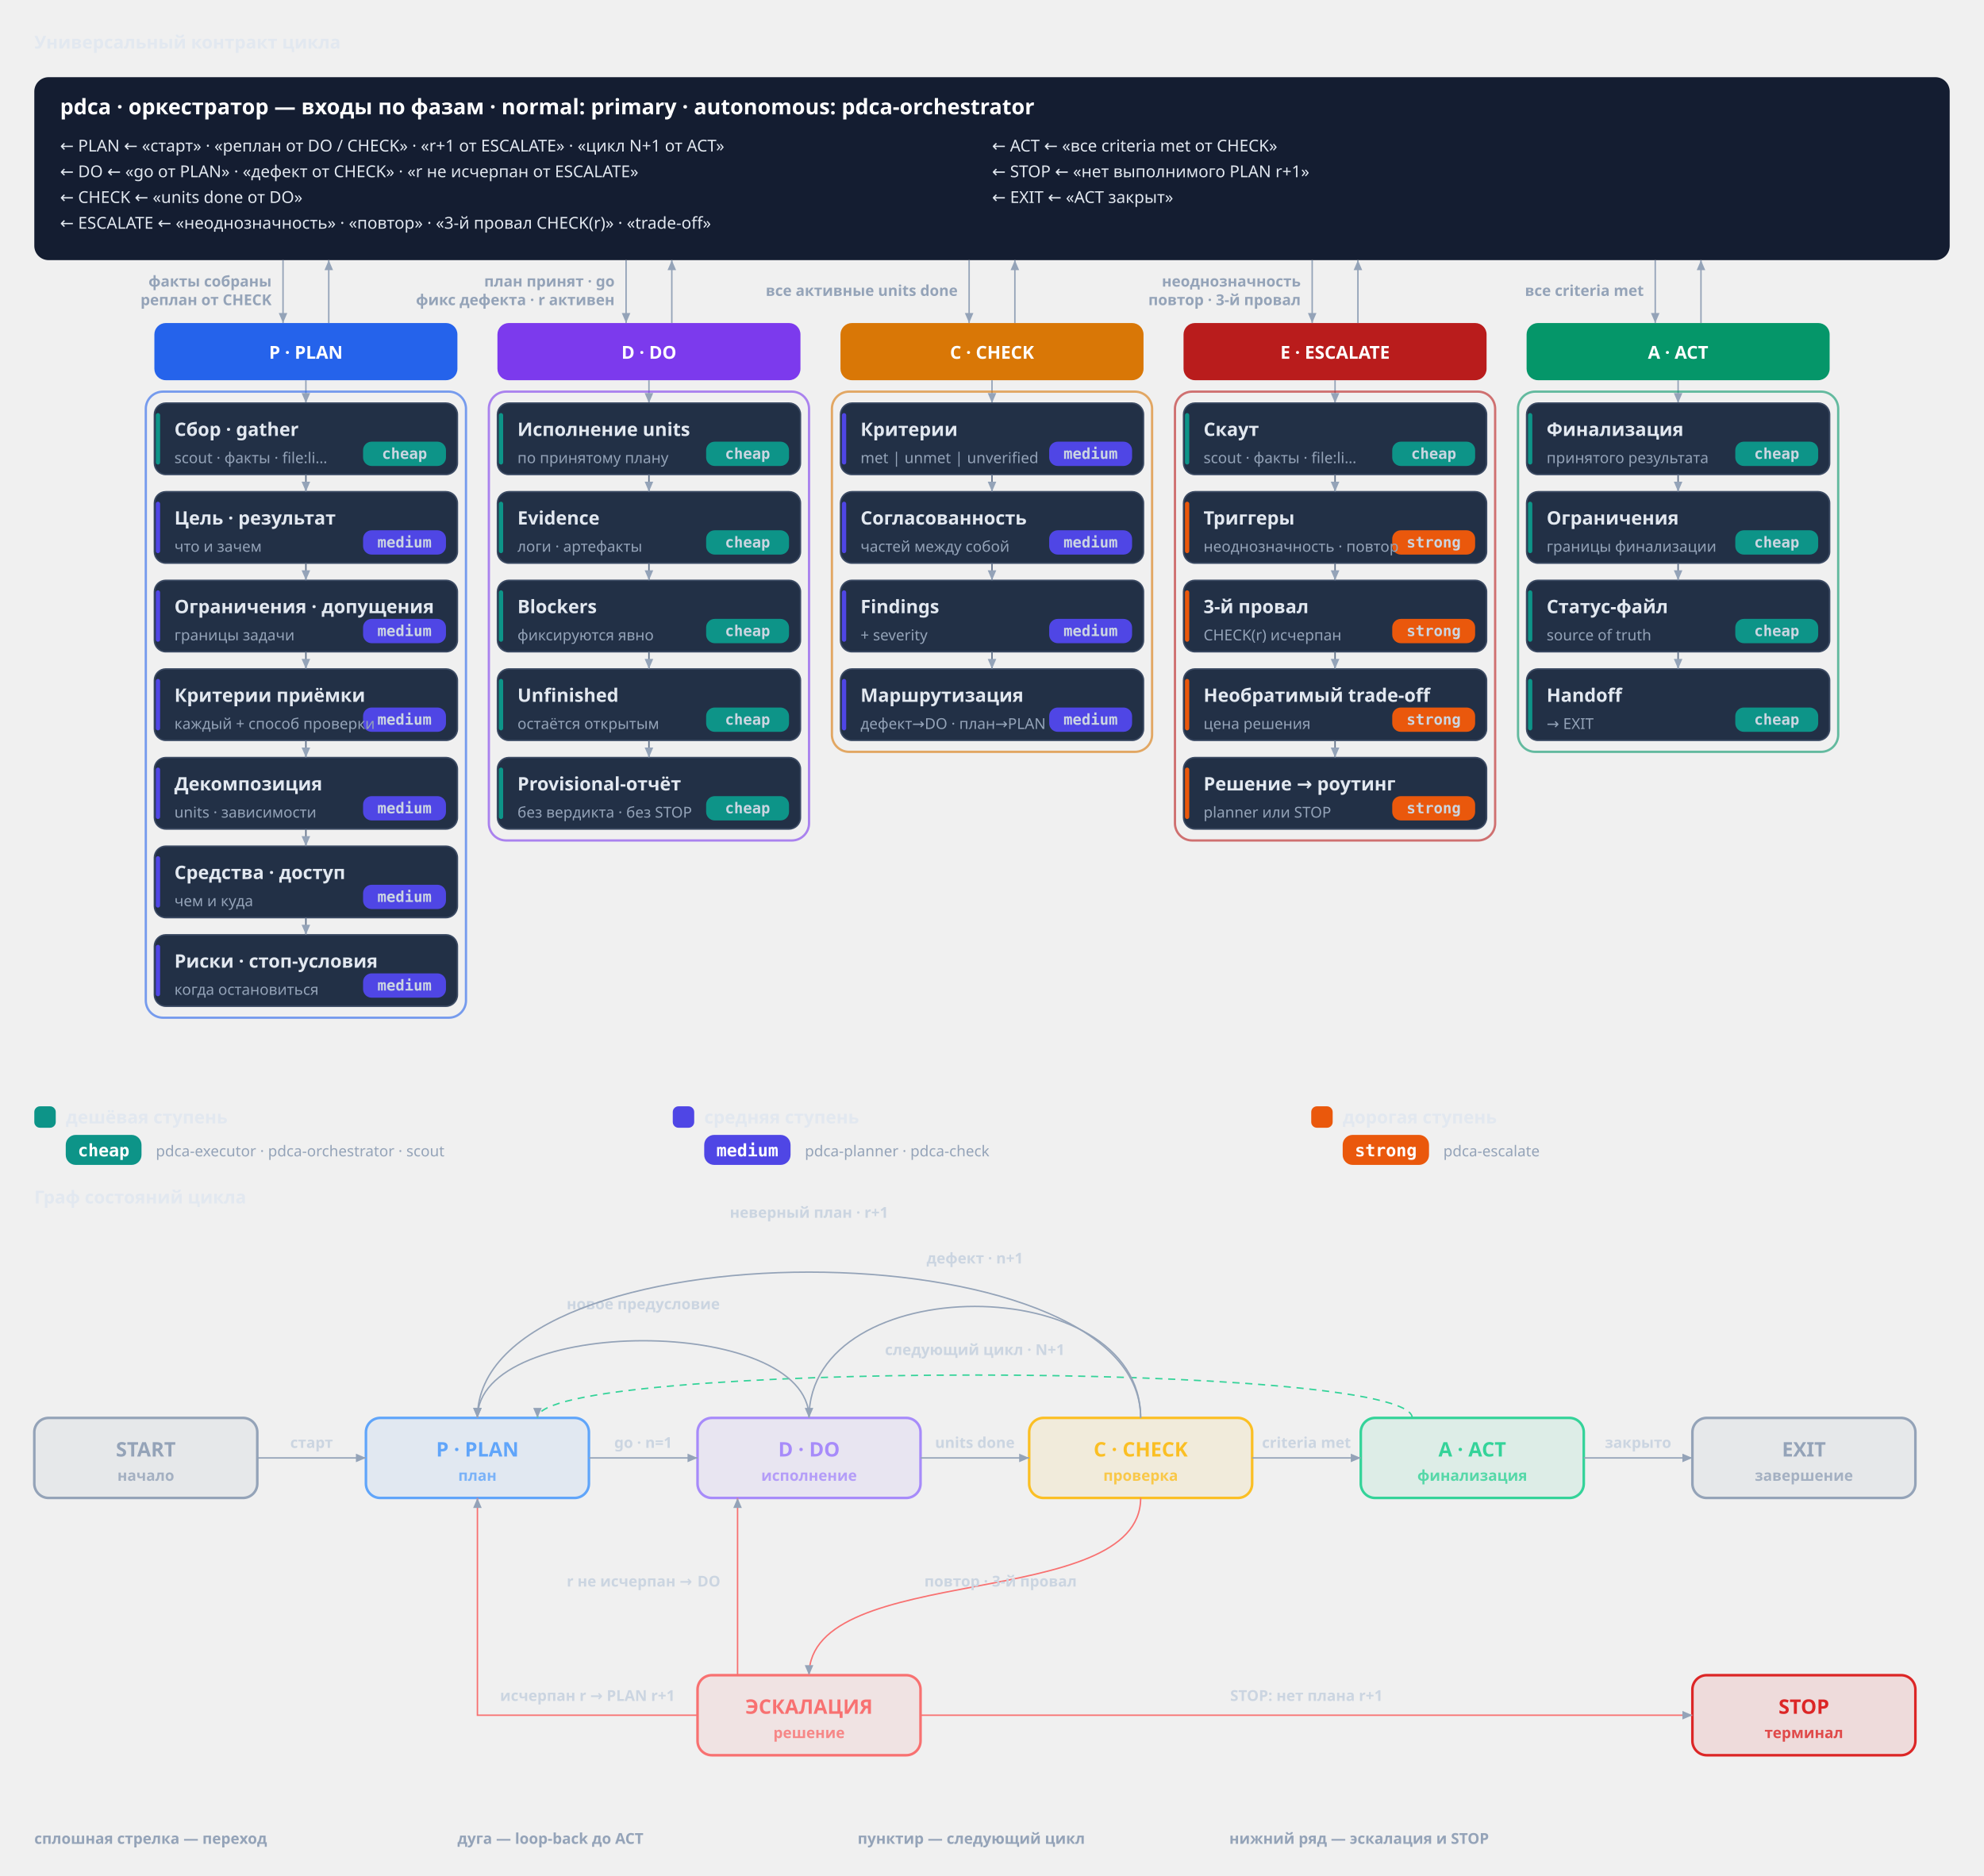
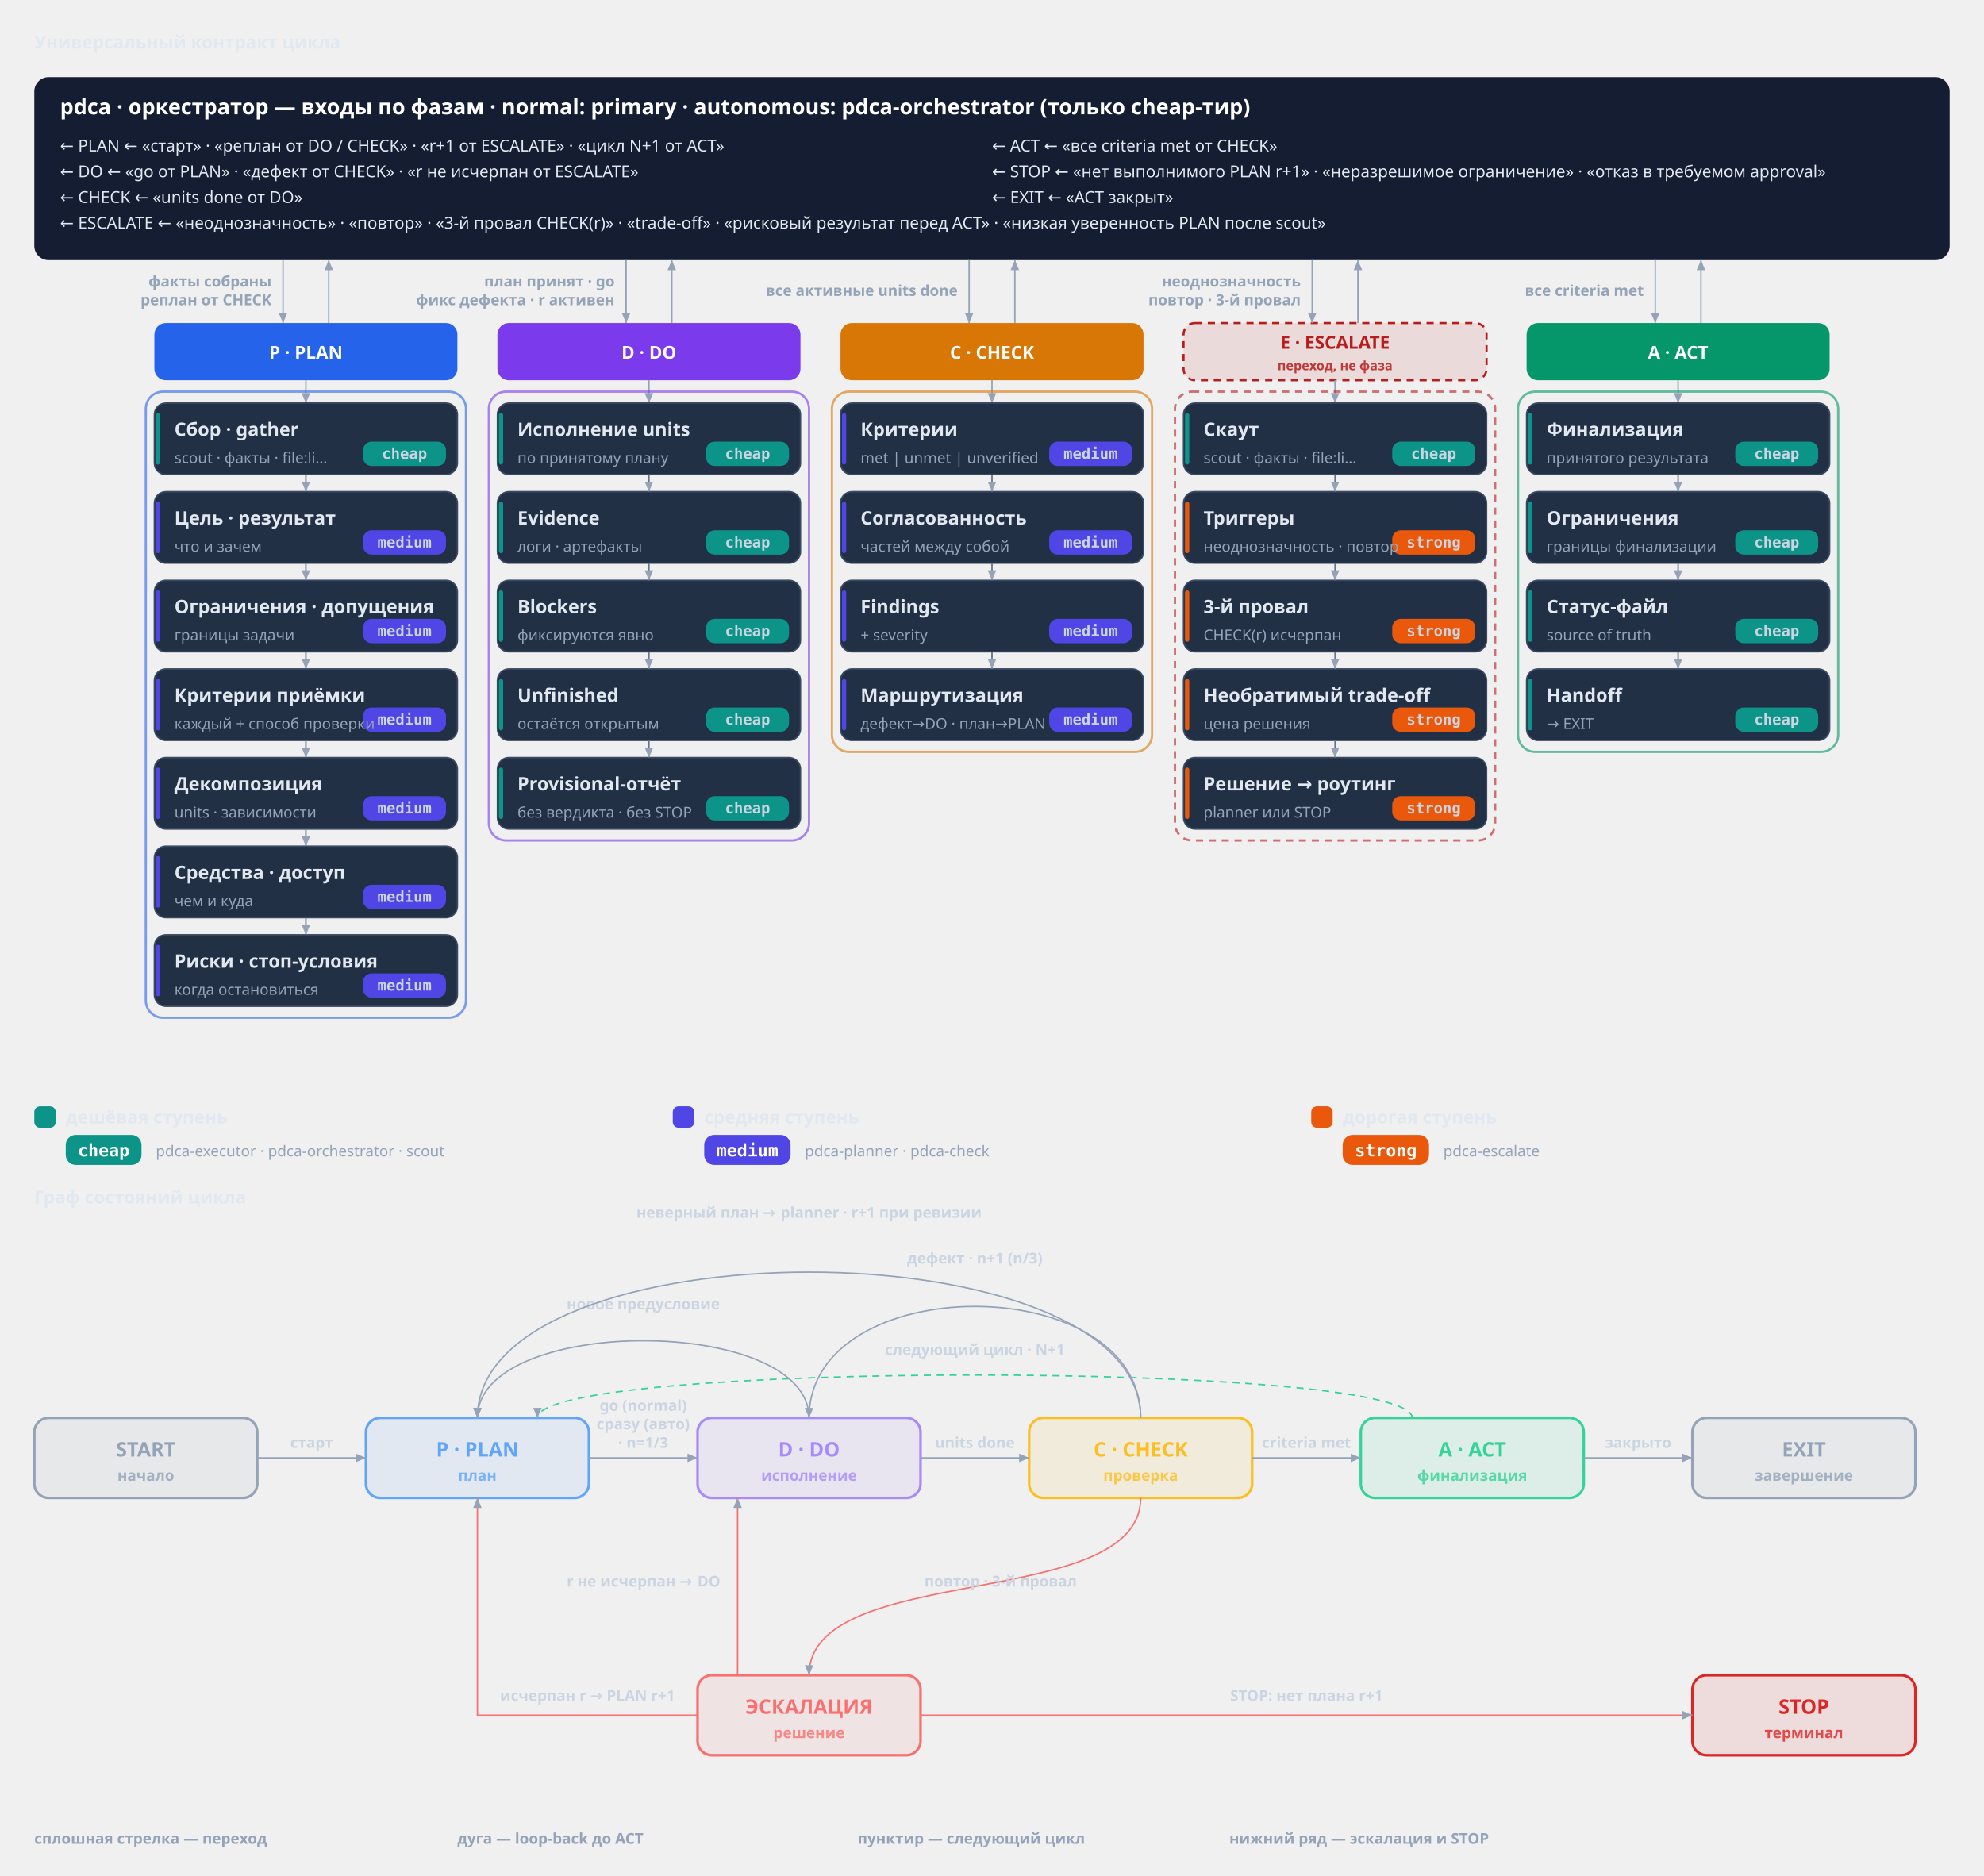
<svg xmlns="http://www.w3.org/2000/svg" viewBox="0 0 1388 1312" width="1388" height="1312" font-family="Segoe UI, system-ui, sans-serif" role="img">
  <defs>
    <marker id="arrow" markerWidth="9" markerHeight="9" refX="7" refY="3" orient="auto">
      <path d="M0,0 L7,3 L0,6 Z" fill="#94a3b8" />
    </marker>
  </defs>
  <style>
.t{font-size:13px;font-weight:600;fill:#e2e8f0}
.s{font-size:10.5px;fill:#94a3b8}
.h{font-size:12.5px;font-weight:700;fill:#ffffff}
+ .h2{font-size:12.5px;font-weight:700}
+ .h3{font-size:9px;font-weight:600}
.g{font-size:10.5px;font-weight:600}
.band{fill:#141d31}
.bt{fill:#ffffff;font-size:15px;font-weight:700}
.ol{fill:#e2e8f0;font-size:11.5px}
.lt{font-size:12.5px;font-weight:700;fill:#e2e8f0}
.ls{font-size:10.5px;fill:#94a3b8}
.lm{font-family:ui-monospace,Consolas,Menlo,monospace;font-size:12px;font-weight:700}
.bm{font-family:ui-monospace,Consolas,Menlo,monospace;font-size:10.5px;font-weight:700}
.st{font-size:14px;font-weight:700}
.ss{font-size:10.5px;font-weight:600}
</style>
  <text x="24" y="34" class="lt">Универсальный контракт цикла</text>
  <rect x="24" y="54" width="1340" height="128" rx="10" class="band" />
-   <text x="42" y="80" class="bt">pdca · оркестратор — входы по фазам · normal: primary · autonomous: pdca-orchestrator</text>
+   <text x="42" y="80" class="bt">pdca · оркестратор — входы по фазам · normal: primary · autonomous: pdca-orchestrator (только cheap-тир)</text>
  <text x="42" y="106" class="ol">← PLAN ← «старт» · «реплан от DO / CHECK» · «r+1 от ESCALATE» · «цикл N+1 от ACT»</text>
  <text x="42" y="124" class="ol">← DO ← «go от PLAN» · «дефект от CHECK» · «r не исчерпан от ESCALATE»</text>
  <text x="42" y="142" class="ol">← CHECK ← «units done от DO»</text>
-   <text x="42" y="160" class="ol">← ESCALATE ← «неоднозначность» · «повтор» · «3-й провал CHECK(r)» · «trade-off»</text>
+   <text x="42" y="160" class="ol">← ESCALATE ← «неоднозначность» · «повтор» · «3-й провал CHECK(r)» · «trade-off» · «рисковый результат перед ACT» · «низкая уверенность PLAN после scout»</text>
  <text x="694.0" y="106" class="ol">← ACT ← «все criteria met от CHECK»</text>
-   <text x="694.0" y="124" class="ol">← STOP ← «нет выполнимого PLAN r+1»</text>
+   <text x="694.0" y="124" class="ol">← STOP ← «нет выполнимого PLAN r+1» · «неразрешимое ограничение» · «отказ в требуемом approval»</text>
  <text x="694.0" y="142" class="ol">← EXIT ← «ACT закрыт»</text>
  <rect x="108.0" y="226" width="212" height="40" rx="8" fill="#2563eb" />
-   <text x="214.0" y="251.0" class="h" text-anchor="middle">P · PLAN</text>
+   <text x="214.0" y="251.0" class="h" fill="#ffffff" text-anchor="middle">P · PLAN</text>
  <polyline points="214.0,266 214.0,282" fill="none" stroke="#94a3b8" marker-end="url(#arrow)" />
  <rect x="108.0" y="282" width="212" height="50" rx="8" fill="#223046" stroke="#3b4a63" stroke-width="1" />
  <rect x="109.0" y="289" width="3" height="36" rx="1.5" fill="#0d9488" />
  <rect x="254.0" y="309" width="58" height="17" rx="6" fill="#0d9488" />
  <text x="283.0" y="321.0" class="bm" fill="#cbd5e1" text-anchor="middle">cheap</text>
  <text x="122.0" y="305" class="t">Сбор · gather</text>
  <text x="122.0" y="324" class="s">scout · факты · file:li…</text>
  <rect x="108.0" y="344" width="212" height="50" rx="8" fill="#223046" stroke="#3b4a63" stroke-width="1" />
  <rect x="109.0" y="351" width="3" height="36" rx="1.5" fill="#4f46e5" />
  <rect x="254.0" y="371" width="58" height="17" rx="6" fill="#4f46e5" />
  <text x="283.0" y="383.0" class="bm" fill="#cbd5e1" text-anchor="middle">medium</text>
  <text x="122.0" y="367" class="t">Цель · результат</text>
  <text x="122.0" y="386" class="s">что и зачем</text>
  <rect x="108.0" y="406" width="212" height="50" rx="8" fill="#223046" stroke="#3b4a63" stroke-width="1" />
  <rect x="109.0" y="413" width="3" height="36" rx="1.5" fill="#4f46e5" />
  <rect x="254.0" y="433" width="58" height="17" rx="6" fill="#4f46e5" />
  <text x="283.0" y="445.0" class="bm" fill="#cbd5e1" text-anchor="middle">medium</text>
  <text x="122.0" y="429" class="t">Ограничения · допущения</text>
  <text x="122.0" y="448" class="s">границы задачи</text>
  <rect x="108.0" y="468" width="212" height="50" rx="8" fill="#223046" stroke="#3b4a63" stroke-width="1" />
  <rect x="109.0" y="475" width="3" height="36" rx="1.5" fill="#4f46e5" />
  <rect x="254.0" y="495" width="58" height="17" rx="6" fill="#4f46e5" />
  <text x="283.0" y="507.0" class="bm" fill="#cbd5e1" text-anchor="middle">medium</text>
  <text x="122.0" y="491" class="t">Критерии приёмки</text>
  <text x="122.0" y="510" class="s">каждый + способ проверки</text>
  <rect x="108.0" y="530" width="212" height="50" rx="8" fill="#223046" stroke="#3b4a63" stroke-width="1" />
  <rect x="109.0" y="537" width="3" height="36" rx="1.5" fill="#4f46e5" />
  <rect x="254.0" y="557" width="58" height="17" rx="6" fill="#4f46e5" />
  <text x="283.0" y="569.0" class="bm" fill="#cbd5e1" text-anchor="middle">medium</text>
  <text x="122.0" y="553" class="t">Декомпозиция</text>
  <text x="122.0" y="572" class="s">units · зависимости</text>
  <rect x="108.0" y="592" width="212" height="50" rx="8" fill="#223046" stroke="#3b4a63" stroke-width="1" />
  <rect x="109.0" y="599" width="3" height="36" rx="1.5" fill="#4f46e5" />
  <rect x="254.0" y="619" width="58" height="17" rx="6" fill="#4f46e5" />
  <text x="283.0" y="631.0" class="bm" fill="#cbd5e1" text-anchor="middle">medium</text>
  <text x="122.0" y="615" class="t">Средства · доступ</text>
  <text x="122.0" y="634" class="s">чем и куда</text>
  <rect x="108.0" y="654" width="212" height="50" rx="8" fill="#223046" stroke="#3b4a63" stroke-width="1" />
  <rect x="109.0" y="661" width="3" height="36" rx="1.5" fill="#4f46e5" />
  <rect x="254.0" y="681" width="58" height="17" rx="6" fill="#4f46e5" />
  <text x="283.0" y="693.0" class="bm" fill="#cbd5e1" text-anchor="middle">medium</text>
  <text x="122.0" y="677" class="t">Риски · стоп-условия</text>
  <text x="122.0" y="696" class="s">когда остановиться</text>
  <polyline points="214.0,332 214.0,344" fill="none" stroke="#64748b" marker-end="url(#arrow)" />
  <polyline points="214.0,394 214.0,406" fill="none" stroke="#64748b" marker-end="url(#arrow)" />
  <polyline points="214.0,456 214.0,468" fill="none" stroke="#64748b" marker-end="url(#arrow)" />
  <polyline points="214.0,518 214.0,530" fill="none" stroke="#64748b" marker-end="url(#arrow)" />
  <polyline points="214.0,580 214.0,592" fill="none" stroke="#64748b" marker-end="url(#arrow)" />
  <polyline points="214.0,642 214.0,654" fill="none" stroke="#64748b" marker-end="url(#arrow)" />
  <rect x="102.0" y="274" width="224" height="438" rx="12" fill="none" stroke="#2563eb" stroke-opacity="0.6" stroke-width="1.6" />
  <rect x="348.0" y="226" width="212" height="40" rx="8" fill="#7c3aed" />
-   <text x="454.0" y="251.0" class="h" text-anchor="middle">D · DO</text>
+   <text x="454.0" y="251.0" class="h" fill="#ffffff" text-anchor="middle">D · DO</text>
  <polyline points="454.0,266 454.0,282" fill="none" stroke="#94a3b8" marker-end="url(#arrow)" />
  <rect x="348.0" y="282" width="212" height="50" rx="8" fill="#223046" stroke="#3b4a63" stroke-width="1" />
  <rect x="349.0" y="289" width="3" height="36" rx="1.5" fill="#0d9488" />
  <rect x="494.0" y="309" width="58" height="17" rx="6" fill="#0d9488" />
  <text x="523.0" y="321.0" class="bm" fill="#cbd5e1" text-anchor="middle">cheap</text>
  <text x="362.0" y="305" class="t">Исполнение units</text>
  <text x="362.0" y="324" class="s">по принятому плану</text>
  <rect x="348.0" y="344" width="212" height="50" rx="8" fill="#223046" stroke="#3b4a63" stroke-width="1" />
  <rect x="349.0" y="351" width="3" height="36" rx="1.5" fill="#0d9488" />
  <rect x="494.0" y="371" width="58" height="17" rx="6" fill="#0d9488" />
  <text x="523.0" y="383.0" class="bm" fill="#cbd5e1" text-anchor="middle">cheap</text>
  <text x="362.0" y="367" class="t">Evidence</text>
  <text x="362.0" y="386" class="s">логи · артефакты</text>
  <rect x="348.0" y="406" width="212" height="50" rx="8" fill="#223046" stroke="#3b4a63" stroke-width="1" />
  <rect x="349.0" y="413" width="3" height="36" rx="1.5" fill="#0d9488" />
  <rect x="494.0" y="433" width="58" height="17" rx="6" fill="#0d9488" />
  <text x="523.0" y="445.0" class="bm" fill="#cbd5e1" text-anchor="middle">cheap</text>
  <text x="362.0" y="429" class="t">Blockers</text>
  <text x="362.0" y="448" class="s">фиксируются явно</text>
  <rect x="348.0" y="468" width="212" height="50" rx="8" fill="#223046" stroke="#3b4a63" stroke-width="1" />
  <rect x="349.0" y="475" width="3" height="36" rx="1.5" fill="#0d9488" />
  <rect x="494.0" y="495" width="58" height="17" rx="6" fill="#0d9488" />
  <text x="523.0" y="507.0" class="bm" fill="#cbd5e1" text-anchor="middle">cheap</text>
  <text x="362.0" y="491" class="t">Unfinished</text>
  <text x="362.0" y="510" class="s">остаётся открытым</text>
  <rect x="348.0" y="530" width="212" height="50" rx="8" fill="#223046" stroke="#3b4a63" stroke-width="1" />
  <rect x="349.0" y="537" width="3" height="36" rx="1.5" fill="#0d9488" />
  <rect x="494.0" y="557" width="58" height="17" rx="6" fill="#0d9488" />
  <text x="523.0" y="569.0" class="bm" fill="#cbd5e1" text-anchor="middle">cheap</text>
  <text x="362.0" y="553" class="t">Provisional-отчёт</text>
  <text x="362.0" y="572" class="s">без вердикта · без STOP</text>
  <polyline points="454.0,332 454.0,344" fill="none" stroke="#64748b" marker-end="url(#arrow)" />
  <polyline points="454.0,394 454.0,406" fill="none" stroke="#64748b" marker-end="url(#arrow)" />
  <polyline points="454.0,456 454.0,468" fill="none" stroke="#64748b" marker-end="url(#arrow)" />
  <polyline points="454.0,518 454.0,530" fill="none" stroke="#64748b" marker-end="url(#arrow)" />
  <rect x="342.0" y="274" width="224" height="314" rx="12" fill="none" stroke="#7c3aed" stroke-opacity="0.6" stroke-width="1.6" />
  <rect x="588.0" y="226" width="212" height="40" rx="8" fill="#d97706" />
-   <text x="694.0" y="251.0" class="h" text-anchor="middle">C · CHECK</text>
+   <text x="694.0" y="251.0" class="h" fill="#ffffff" text-anchor="middle">C · CHECK</text>
  <polyline points="694.0,266 694.0,282" fill="none" stroke="#94a3b8" marker-end="url(#arrow)" />
  <rect x="588.0" y="282" width="212" height="50" rx="8" fill="#223046" stroke="#3b4a63" stroke-width="1" />
  <rect x="589.0" y="289" width="3" height="36" rx="1.5" fill="#4f46e5" />
  <rect x="734.0" y="309" width="58" height="17" rx="6" fill="#4f46e5" />
  <text x="763.0" y="321.0" class="bm" fill="#cbd5e1" text-anchor="middle">medium</text>
  <text x="602.0" y="305" class="t">Критерии</text>
  <text x="602.0" y="324" class="s">met | unmet | unverified</text>
  <rect x="588.0" y="344" width="212" height="50" rx="8" fill="#223046" stroke="#3b4a63" stroke-width="1" />
  <rect x="589.0" y="351" width="3" height="36" rx="1.5" fill="#4f46e5" />
  <rect x="734.0" y="371" width="58" height="17" rx="6" fill="#4f46e5" />
  <text x="763.0" y="383.0" class="bm" fill="#cbd5e1" text-anchor="middle">medium</text>
  <text x="602.0" y="367" class="t">Согласованность</text>
  <text x="602.0" y="386" class="s">частей между собой</text>
  <rect x="588.0" y="406" width="212" height="50" rx="8" fill="#223046" stroke="#3b4a63" stroke-width="1" />
  <rect x="589.0" y="413" width="3" height="36" rx="1.5" fill="#4f46e5" />
  <rect x="734.0" y="433" width="58" height="17" rx="6" fill="#4f46e5" />
  <text x="763.0" y="445.0" class="bm" fill="#cbd5e1" text-anchor="middle">medium</text>
  <text x="602.0" y="429" class="t">Findings</text>
  <text x="602.0" y="448" class="s">+ severity</text>
  <rect x="588.0" y="468" width="212" height="50" rx="8" fill="#223046" stroke="#3b4a63" stroke-width="1" />
  <rect x="589.0" y="475" width="3" height="36" rx="1.5" fill="#4f46e5" />
  <rect x="734.0" y="495" width="58" height="17" rx="6" fill="#4f46e5" />
  <text x="763.0" y="507.0" class="bm" fill="#cbd5e1" text-anchor="middle">medium</text>
  <text x="602.0" y="491" class="t">Маршрутизация</text>
  <text x="602.0" y="510" class="s">дефект→DO · план→PLAN</text>
  <polyline points="694.0,332 694.0,344" fill="none" stroke="#64748b" marker-end="url(#arrow)" />
  <polyline points="694.0,394 694.0,406" fill="none" stroke="#64748b" marker-end="url(#arrow)" />
  <polyline points="694.0,456 694.0,468" fill="none" stroke="#64748b" marker-end="url(#arrow)" />
  <rect x="582.0" y="274" width="224" height="252" rx="12" fill="none" stroke="#d97706" stroke-opacity="0.6" stroke-width="1.6" />
-   <rect x="828.0" y="226" width="212" height="40" rx="8" fill="#b91c1c" />
-   <text x="934.0" y="251.0" class="h" text-anchor="middle">E · ESCALATE</text>
+   <rect x="828.0" y="226" width="212" height="40" rx="8" fill="#b91c1c" fill-opacity="0.10" stroke="#b91c1c" stroke-width="1.5" stroke-dasharray="5,4" />
+   <text x="934.0" y="244.0" class="h2" fill="#b91c1c" text-anchor="middle">E · ESCALATE</text>
+   <text x="934.0" y="259.0" class="h3" fill="#b91c1c" opacity="0.85" text-anchor="middle">переход, не фаза</text>
  <polyline points="934.0,266 934.0,282" fill="none" stroke="#94a3b8" marker-end="url(#arrow)" />
  <rect x="828.0" y="282" width="212" height="50" rx="8" fill="#223046" stroke="#3b4a63" stroke-width="1" />
  <rect x="829.0" y="289" width="3" height="36" rx="1.5" fill="#0d9488" />
  <rect x="974.0" y="309" width="58" height="17" rx="6" fill="#0d9488" />
  <text x="1003.0" y="321.0" class="bm" fill="#cbd5e1" text-anchor="middle">cheap</text>
  <text x="842.0" y="305" class="t">Скаут</text>
  <text x="842.0" y="324" class="s">scout · факты · file:li…</text>
  <rect x="828.0" y="344" width="212" height="50" rx="8" fill="#223046" stroke="#3b4a63" stroke-width="1" />
  <rect x="829.0" y="351" width="3" height="36" rx="1.5" fill="#ea580c" />
  <rect x="974.0" y="371" width="58" height="17" rx="6" fill="#ea580c" />
  <text x="1003.0" y="383.0" class="bm" fill="#cbd5e1" text-anchor="middle">strong</text>
  <text x="842.0" y="367" class="t">Триггеры</text>
  <text x="842.0" y="386" class="s">неоднозначность · повтор</text>
  <rect x="828.0" y="406" width="212" height="50" rx="8" fill="#223046" stroke="#3b4a63" stroke-width="1" />
  <rect x="829.0" y="413" width="3" height="36" rx="1.5" fill="#ea580c" />
  <rect x="974.0" y="433" width="58" height="17" rx="6" fill="#ea580c" />
  <text x="1003.0" y="445.0" class="bm" fill="#cbd5e1" text-anchor="middle">strong</text>
  <text x="842.0" y="429" class="t">3-й провал</text>
  <text x="842.0" y="448" class="s">CHECK(r) исчерпан</text>
  <rect x="828.0" y="468" width="212" height="50" rx="8" fill="#223046" stroke="#3b4a63" stroke-width="1" />
  <rect x="829.0" y="475" width="3" height="36" rx="1.5" fill="#ea580c" />
  <rect x="974.0" y="495" width="58" height="17" rx="6" fill="#ea580c" />
  <text x="1003.0" y="507.0" class="bm" fill="#cbd5e1" text-anchor="middle">strong</text>
  <text x="842.0" y="491" class="t">Необратимый trade-off</text>
  <text x="842.0" y="510" class="s">цена решения</text>
  <rect x="828.0" y="530" width="212" height="50" rx="8" fill="#223046" stroke="#3b4a63" stroke-width="1" />
  <rect x="829.0" y="537" width="3" height="36" rx="1.5" fill="#ea580c" />
  <rect x="974.0" y="557" width="58" height="17" rx="6" fill="#ea580c" />
  <text x="1003.0" y="569.0" class="bm" fill="#cbd5e1" text-anchor="middle">strong</text>
  <text x="842.0" y="553" class="t">Решение → роутинг</text>
  <text x="842.0" y="572" class="s">planner или STOP</text>
  <polyline points="934.0,332 934.0,344" fill="none" stroke="#64748b" marker-end="url(#arrow)" />
  <polyline points="934.0,394 934.0,406" fill="none" stroke="#64748b" marker-end="url(#arrow)" />
  <polyline points="934.0,456 934.0,468" fill="none" stroke="#64748b" marker-end="url(#arrow)" />
  <polyline points="934.0,518 934.0,530" fill="none" stroke="#64748b" marker-end="url(#arrow)" />
-   <rect x="822.0" y="274" width="224" height="314" rx="12" fill="none" stroke="#b91c1c" stroke-opacity="0.6" stroke-width="1.6" />
+   <rect x="822.0" y="274" width="224" height="314" rx="12" fill="none" stroke="#b91c1c" stroke-opacity="0.6" stroke-width="1.6" stroke-dasharray="5,4" />
  <rect x="1068.0" y="226" width="212" height="40" rx="8" fill="#059669" />
-   <text x="1174.0" y="251.0" class="h" text-anchor="middle">A · ACT</text>
+   <text x="1174.0" y="251.0" class="h" fill="#ffffff" text-anchor="middle">A · ACT</text>
  <polyline points="1174.0,266 1174.0,282" fill="none" stroke="#94a3b8" marker-end="url(#arrow)" />
  <rect x="1068.0" y="282" width="212" height="50" rx="8" fill="#223046" stroke="#3b4a63" stroke-width="1" />
  <rect x="1069.0" y="289" width="3" height="36" rx="1.5" fill="#0d9488" />
  <rect x="1214.0" y="309" width="58" height="17" rx="6" fill="#0d9488" />
  <text x="1243.0" y="321.0" class="bm" fill="#cbd5e1" text-anchor="middle">cheap</text>
  <text x="1082.0" y="305" class="t">Финализация</text>
  <text x="1082.0" y="324" class="s">принятого результата</text>
  <rect x="1068.0" y="344" width="212" height="50" rx="8" fill="#223046" stroke="#3b4a63" stroke-width="1" />
  <rect x="1069.0" y="351" width="3" height="36" rx="1.5" fill="#0d9488" />
  <rect x="1214.0" y="371" width="58" height="17" rx="6" fill="#0d9488" />
  <text x="1243.0" y="383.0" class="bm" fill="#cbd5e1" text-anchor="middle">cheap</text>
  <text x="1082.0" y="367" class="t">Ограничения</text>
  <text x="1082.0" y="386" class="s">границы финализации</text>
  <rect x="1068.0" y="406" width="212" height="50" rx="8" fill="#223046" stroke="#3b4a63" stroke-width="1" />
  <rect x="1069.0" y="413" width="3" height="36" rx="1.5" fill="#0d9488" />
  <rect x="1214.0" y="433" width="58" height="17" rx="6" fill="#0d9488" />
  <text x="1243.0" y="445.0" class="bm" fill="#cbd5e1" text-anchor="middle">cheap</text>
  <text x="1082.0" y="429" class="t">Статус-файл</text>
  <text x="1082.0" y="448" class="s">source of truth</text>
  <rect x="1068.0" y="468" width="212" height="50" rx="8" fill="#223046" stroke="#3b4a63" stroke-width="1" />
  <rect x="1069.0" y="475" width="3" height="36" rx="1.5" fill="#0d9488" />
  <rect x="1214.0" y="495" width="58" height="17" rx="6" fill="#0d9488" />
  <text x="1243.0" y="507.0" class="bm" fill="#cbd5e1" text-anchor="middle">cheap</text>
  <text x="1082.0" y="491" class="t">Handoff</text>
  <text x="1082.0" y="510" class="s">→ EXIT</text>
  <polyline points="1174.0,332 1174.0,344" fill="none" stroke="#64748b" marker-end="url(#arrow)" />
  <polyline points="1174.0,394 1174.0,406" fill="none" stroke="#64748b" marker-end="url(#arrow)" />
  <polyline points="1174.0,456 1174.0,468" fill="none" stroke="#64748b" marker-end="url(#arrow)" />
  <rect x="1062.0" y="274" width="224" height="252" rx="12" fill="none" stroke="#059669" stroke-opacity="0.6" stroke-width="1.6" />
  <polyline points="198.0,182 198.0,226" fill="none" stroke="#94a3b8" data-edge-id="dispatch_p" marker-end="url(#arrow)" />
  <text x="190.0" y="200.5" class="g" fill="#94a3b8" text-anchor="end">факты собраны</text>
  <text x="190.0" y="213.5" class="g" fill="#94a3b8" text-anchor="end">реплан от CHECK</text>
  <polyline points="230.0,226 230.0,182" fill="none" stroke="#94a3b8" data-edge-id="return_p" marker-end="url(#arrow)" />
  <polyline points="438.0,182 438.0,226" fill="none" stroke="#94a3b8" data-edge-id="dispatch_d" marker-end="url(#arrow)" />
  <text x="430.0" y="200.5" class="g" fill="#94a3b8" text-anchor="end">план принят · go</text>
  <text x="430.0" y="213.5" class="g" fill="#94a3b8" text-anchor="end">фикс дефекта · r активен</text>
  <polyline points="470.0,226 470.0,182" fill="none" stroke="#94a3b8" data-edge-id="return_d" marker-end="url(#arrow)" />
  <polyline points="678.0,182 678.0,226" fill="none" stroke="#94a3b8" data-edge-id="dispatch_c" marker-end="url(#arrow)" />
  <text x="670.0" y="207.0" class="g" fill="#94a3b8" text-anchor="end">все активные units done</text>
  <polyline points="710.0,226 710.0,182" fill="none" stroke="#94a3b8" data-edge-id="return_c" marker-end="url(#arrow)" />
  <polyline points="918.0,182 918.0,226" fill="none" stroke="#94a3b8" data-edge-id="dispatch_e" marker-end="url(#arrow)" />
  <text x="910.0" y="200.5" class="g" fill="#94a3b8" text-anchor="end">неоднозначность</text>
  <text x="910.0" y="213.5" class="g" fill="#94a3b8" text-anchor="end">повтор · 3-й провал</text>
  <polyline points="950.0,226 950.0,182" fill="none" stroke="#94a3b8" data-edge-id="return_e" marker-end="url(#arrow)" />
  <polyline points="1158.0,182 1158.0,226" fill="none" stroke="#94a3b8" data-edge-id="dispatch_a" marker-end="url(#arrow)" />
  <text x="1150.0" y="207.0" class="g" fill="#94a3b8" text-anchor="end">все criteria met</text>
  <polyline points="1190.0,226 1190.0,182" fill="none" stroke="#94a3b8" data-edge-id="return_a" marker-end="url(#arrow)" />
  <rect x="24.0" y="774" width="15" height="15" rx="4" fill="#0d9488" />
  <text x="46.0" y="786" class="lt">дешёвая ступень</text>
  <rect x="46.0" y="794" width="53.0" height="21" rx="7" fill="#0d9488" />
  <text x="72.5" y="809" class="lm" fill="#ffffff" text-anchor="middle">cheap</text>
  <text x="109.0" y="809" class="ls">pdca-executor · pdca-orchestrator · scout</text>
  <rect x="470.667" y="774" width="15" height="15" rx="4" fill="#4f46e5" />
  <text x="492.667" y="786" class="lt">средняя ступень</text>
  <rect x="492.667" y="794" width="60.4" height="21" rx="7" fill="#4f46e5" />
  <text x="522.867" y="809" class="lm" fill="#ffffff" text-anchor="middle">medium</text>
  <text x="563.067" y="809" class="ls">pdca-planner · pdca-check</text>
  <rect x="917.333" y="774" width="15" height="15" rx="4" fill="#ea580c" />
  <text x="939.333" y="786" class="lt">дорогая ступень</text>
  <rect x="939.333" y="794" width="60.4" height="21" rx="7" fill="#ea580c" />
  <text x="969.533" y="809" class="lm" fill="#ffffff" text-anchor="middle">strong</text>
  <text x="1009.733" y="809" class="ls">pdca-escalate</text>
  <text x="24" y="842" class="lt">Граф состояний цикла</text>
  <rect x="24" y="992" width="156" height="56" rx="10" fill="#94a3b8" fill-opacity="0.10" stroke="#94a3b8" stroke-width="1.8" data-node-id="START" />
  <text x="102.0" y="1019.0" class="st" fill="#94a3b8" text-anchor="middle">START</text>
  <text x="102.0" y="1036.0" class="ss" fill="#94a3b8" text-anchor="middle" opacity="0.8">начало</text>
  <rect x="256" y="992" width="156" height="56" rx="10" fill="#60a5fa" fill-opacity="0.10" stroke="#60a5fa" stroke-width="1.8" data-node-id="PLAN" />
  <text x="334.0" y="1019.0" class="st" fill="#60a5fa" text-anchor="middle">P · PLAN</text>
  <text x="334.0" y="1036.0" class="ss" fill="#60a5fa" text-anchor="middle" opacity="0.8">план</text>
  <rect x="488" y="992" width="156" height="56" rx="10" fill="#a78bfa" fill-opacity="0.10" stroke="#a78bfa" stroke-width="1.8" data-node-id="DO" />
  <text x="566.0" y="1019.0" class="st" fill="#a78bfa" text-anchor="middle">D · DO</text>
  <text x="566.0" y="1036.0" class="ss" fill="#a78bfa" text-anchor="middle" opacity="0.8">исполнение</text>
  <rect x="720" y="992" width="156" height="56" rx="10" fill="#fbbf24" fill-opacity="0.10" stroke="#fbbf24" stroke-width="1.8" data-node-id="CHECK" />
  <text x="798.0" y="1019.0" class="st" fill="#fbbf24" text-anchor="middle">C · CHECK</text>
  <text x="798.0" y="1036.0" class="ss" fill="#fbbf24" text-anchor="middle" opacity="0.8">проверка</text>
  <rect x="952" y="992" width="156" height="56" rx="10" fill="#34d399" fill-opacity="0.10" stroke="#34d399" stroke-width="1.8" data-node-id="ACT" />
  <text x="1030.0" y="1019.0" class="st" fill="#34d399" text-anchor="middle">A · ACT</text>
  <text x="1030.0" y="1036.0" class="ss" fill="#34d399" text-anchor="middle" opacity="0.8">финализация</text>
  <rect x="1184" y="992" width="156" height="56" rx="10" fill="#94a3b8" fill-opacity="0.10" stroke="#94a3b8" stroke-width="1.8" data-node-id="EXIT" />
  <text x="1262.0" y="1019.0" class="st" fill="#94a3b8" text-anchor="middle">EXIT</text>
  <text x="1262.0" y="1036.0" class="ss" fill="#94a3b8" text-anchor="middle" opacity="0.8">завершение</text>
  <polyline points="180,1020.0 256,1020.0" fill="none" stroke="#94a3b8" data-edge-id="start_plan" marker-end="url(#arrow)" />
  <text x="218.0" y="1013.0" class="g" fill="#cbd5e1" text-anchor="middle">старт</text>
  <polyline points="412,1020.0 488,1020.0" fill="none" stroke="#94a3b8" data-edge-id="plan_do" marker-end="url(#arrow)" />
-   <text x="450.0" y="1013.0" class="g" fill="#cbd5e1" text-anchor="middle">go · n=1</text>
+   <text x="450.0" y="987.0" class="g" fill="#cbd5e1" text-anchor="middle">go (normal)</text>
+   <text x="450.0" y="1000.0" class="g" fill="#cbd5e1" text-anchor="middle">сразу (авто)</text>
+   <text x="450.0" y="1013.0" class="g" fill="#cbd5e1" text-anchor="middle">· n=1/3</text>
  <polyline points="644,1020.0 720,1020.0" fill="none" stroke="#94a3b8" data-edge-id="do_check" marker-end="url(#arrow)" />
  <text x="682.0" y="1013.0" class="g" fill="#cbd5e1" text-anchor="middle">units done</text>
  <polyline points="876,1020.0 952,1020.0" fill="none" stroke="#94a3b8" data-edge-id="check_act" marker-end="url(#arrow)" />
  <text x="914.0" y="1013.0" class="g" fill="#cbd5e1" text-anchor="middle">criteria met</text>
  <polyline points="1108,1020.0 1184,1020.0" fill="none" stroke="#94a3b8" data-edge-id="act_exit" marker-end="url(#arrow)" />
  <text x="1146.0" y="1013.0" class="g" fill="#cbd5e1" text-anchor="middle">закрыто</text>
  <path d="M988,992 C988,952 376,952 376,992" fill="none" stroke="#34d399" stroke-dasharray="5,4" data-edge-id="act_plan" marker-end="url(#arrow)" />
  <text x="682" y="948" class="g" fill="#cbd5e1" text-anchor="middle">следующий цикл · N+1</text>
  <path d="M566,992 C566,920 334,920 334,992" fill="none" stroke="#94a3b8" data-edge-id="do_plan_blocker" marker-end="url(#arrow)" />
  <text x="450" y="916" class="g" fill="#cbd5e1" text-anchor="middle">новое предусловие</text>
  <path d="M798,992 C798,888 566,888 566,992" fill="none" stroke="#94a3b8" data-edge-id="check_do_defect" marker-end="url(#arrow)" />
-   <text x="682" y="884" class="g" fill="#cbd5e1" text-anchor="middle">дефект · n+1</text>
+   <text x="682" y="884" class="g" fill="#cbd5e1" text-anchor="middle">дефект · n+1 (n/3)</text>
  <path d="M798,992 C798,856 334,856 334,992" fill="none" stroke="#94a3b8" data-edge-id="check_plan_replan" marker-end="url(#arrow)" />
-   <text x="566" y="852" class="g" fill="#cbd5e1" text-anchor="middle">неверный план · r+1</text>
+   <text x="566" y="852" class="g" fill="#cbd5e1" text-anchor="middle">неверный план → planner · r+1 при ревизии</text>
  <rect x="488" y="1172" width="156" height="56" rx="10" fill="#f87171" fill-opacity="0.10" stroke="#f87171" stroke-width="1.8" data-node-id="ESCALATE" />
  <text x="566.0" y="1199.0" class="st" fill="#f87171" text-anchor="middle">ЭСКАЛАЦИЯ</text>
  <text x="566.0" y="1216.0" class="ss" fill="#f87171" text-anchor="middle" opacity="0.8">решение</text>
  <rect x="1184" y="1172" width="156" height="56" rx="10" fill="#dc2626" fill-opacity="0.10" stroke="#dc2626" stroke-width="1.8" data-node-id="STOP" />
  <text x="1262.0" y="1199.0" class="st" fill="#dc2626" text-anchor="middle">STOP</text>
  <text x="1262.0" y="1216.0" class="ss" fill="#dc2626" text-anchor="middle" opacity="0.8">терминал</text>
  <path d="M798,1048 C798,1128 566,1092 566,1172" fill="none" stroke="#f87171" data-edge-id="check_escalate" marker-end="url(#arrow)" />
  <text x="700" y="1110.0" class="g" fill="#cbd5e1" text-anchor="middle">повтор · 3-й провал</text>
  <polyline points="516,1172 516,1048" fill="none" stroke="#f87171" data-edge-id="escalate_do" marker-end="url(#arrow)" />
  <text x="504" y="1110.0" class="g" fill="#cbd5e1" text-anchor="end">r не исчерпан → DO</text>
  <polyline points="488,1200.0 334,1200.0 334,1048" fill="none" stroke="#f87171" data-edge-id="escalate_plan" marker-end="url(#arrow)" />
  <text x="411" y="1190.0" class="g" fill="#cbd5e1" text-anchor="middle">исчерпан r → PLAN r+1</text>
  <polyline points="644,1200.0 1184,1200.0" fill="none" stroke="#f87171" data-edge-id="escalate_stop" marker-end="url(#arrow)" />
  <text x="914" y="1190.0" class="g" fill="#cbd5e1" text-anchor="middle">STOP: нет плана r+1</text>
  <text x="24" y="1290" class="g" fill="#94a3b8" text-anchor="start">сплошная стрелка — переход</text>
  <text x="320" y="1290" class="g" fill="#94a3b8" text-anchor="start">дуга — loop-back до ACT</text>
  <text x="600" y="1290" class="g" fill="#94a3b8" text-anchor="start">пунктир — следующий цикл</text>
  <text x="860" y="1290" class="g" fill="#94a3b8" text-anchor="start">нижний ряд — эскалация и STOP</text>
</svg>
